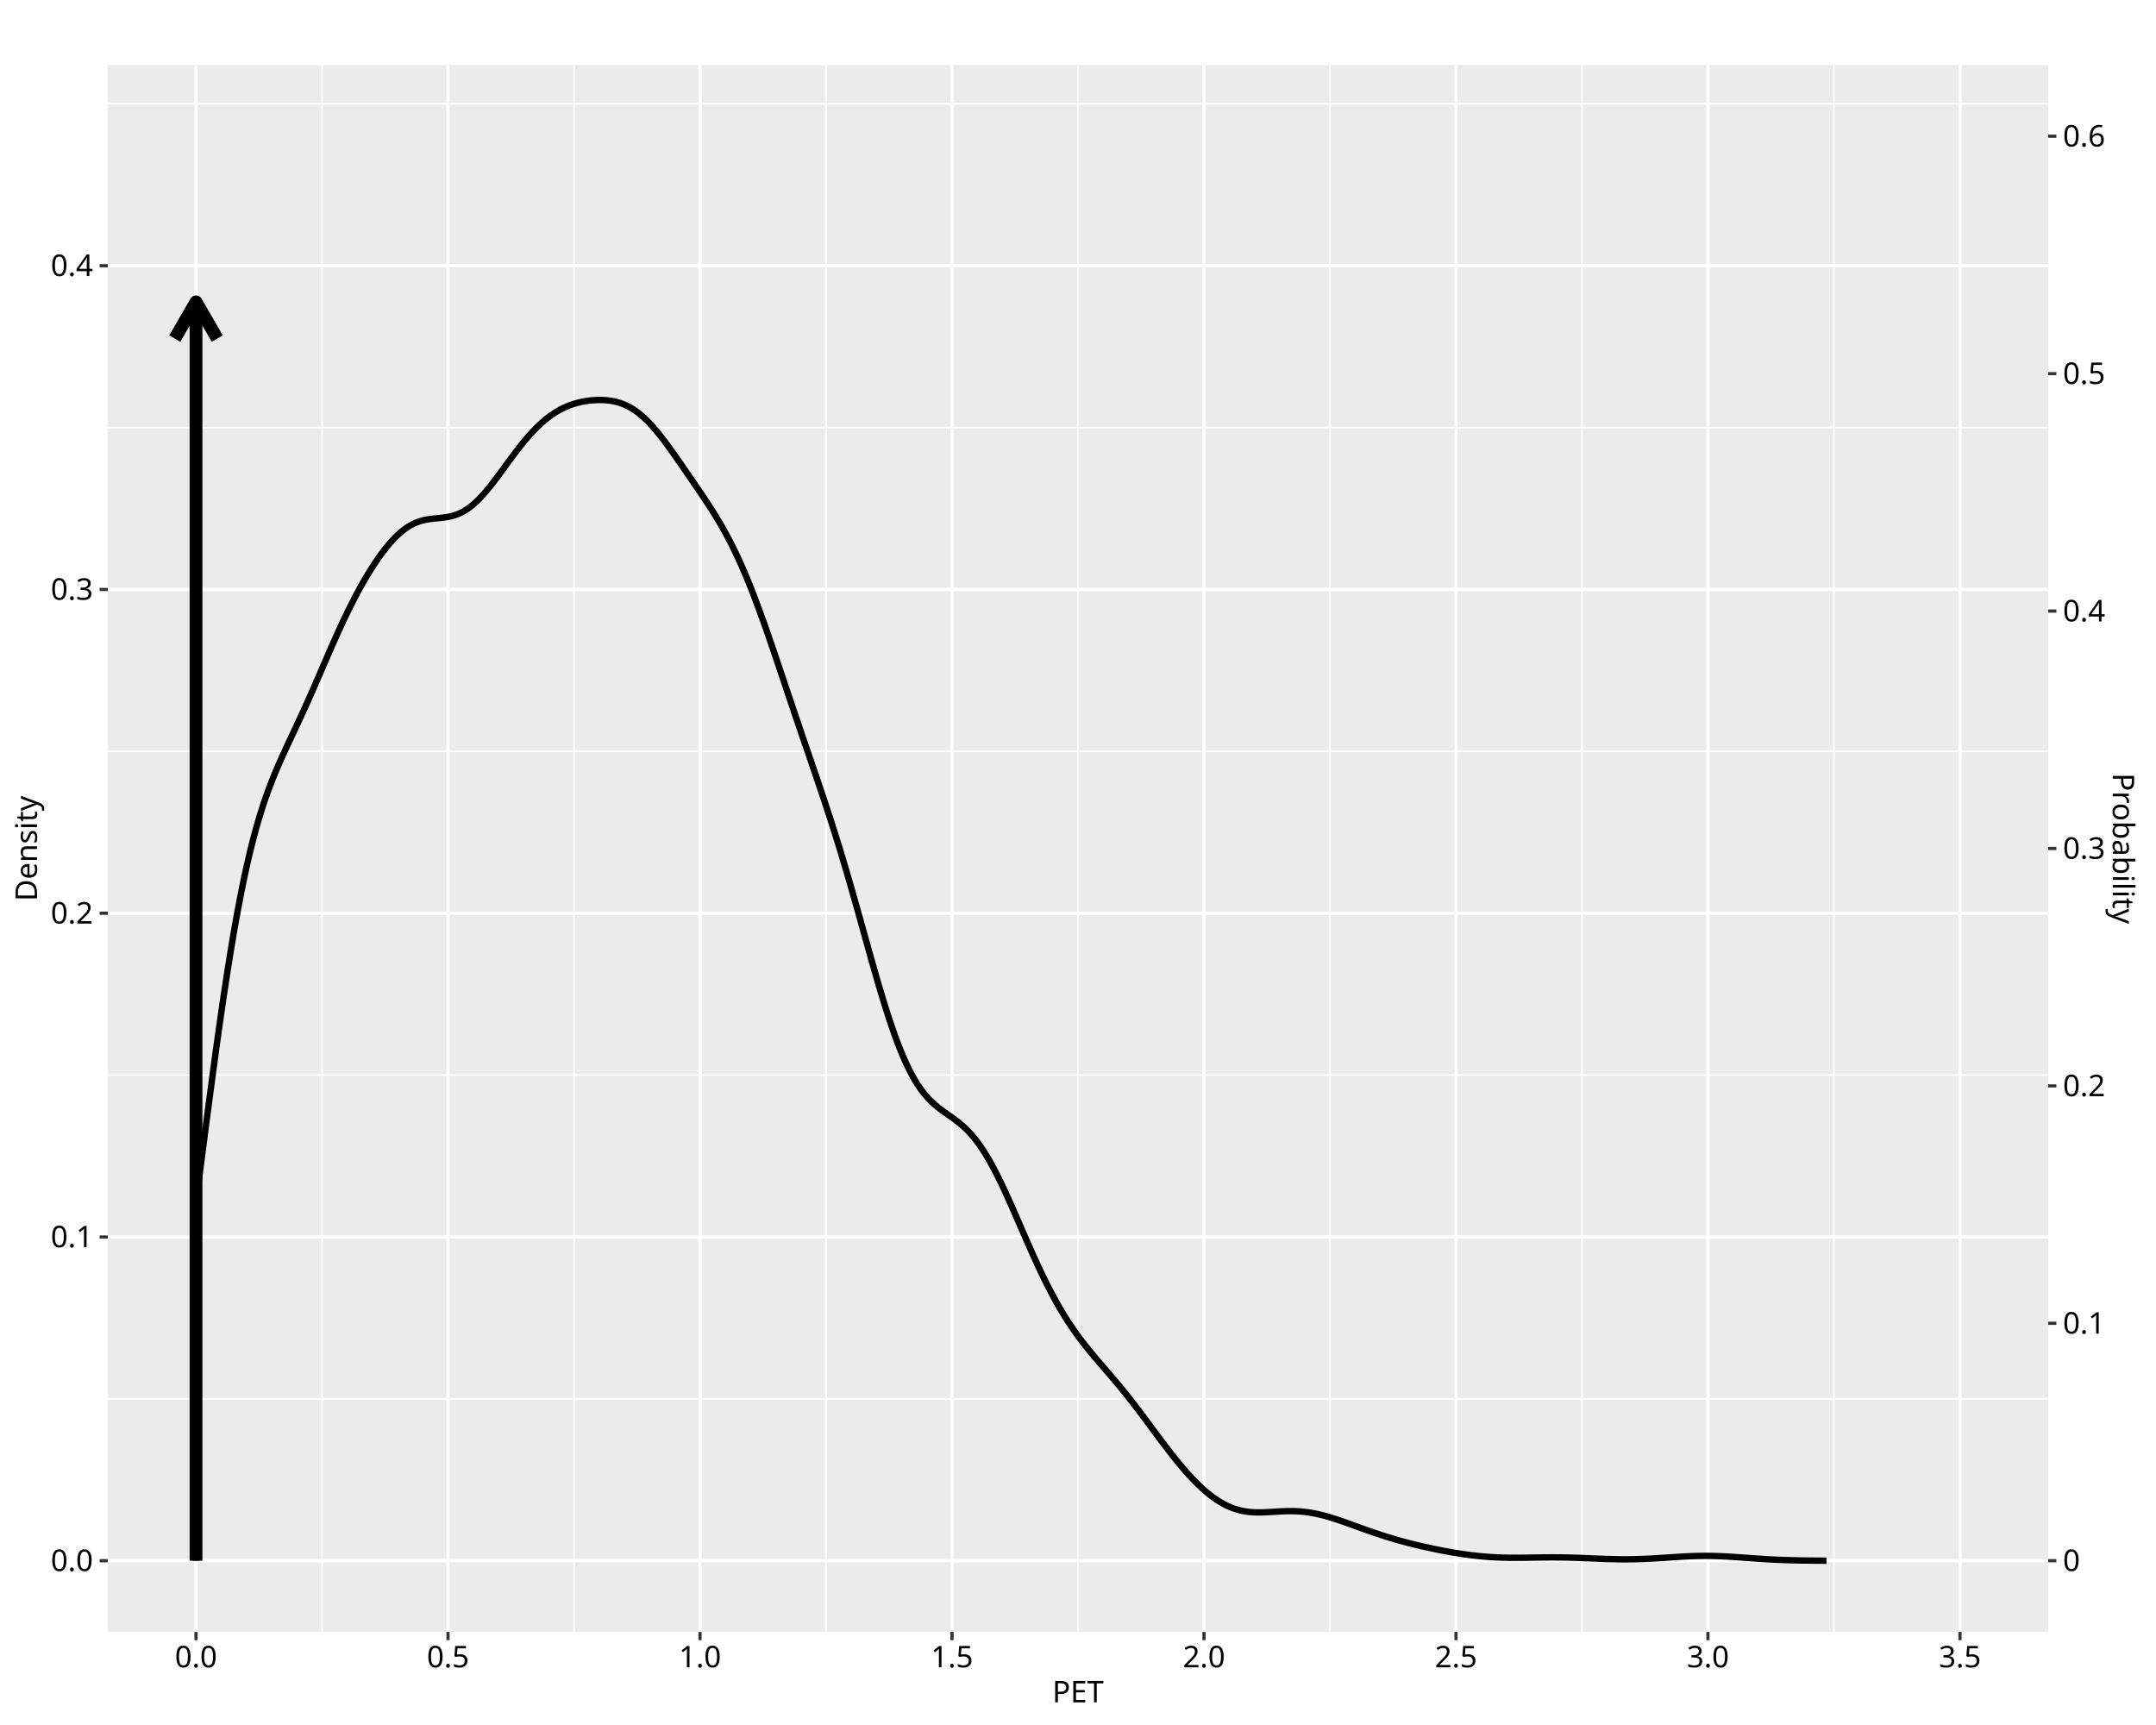
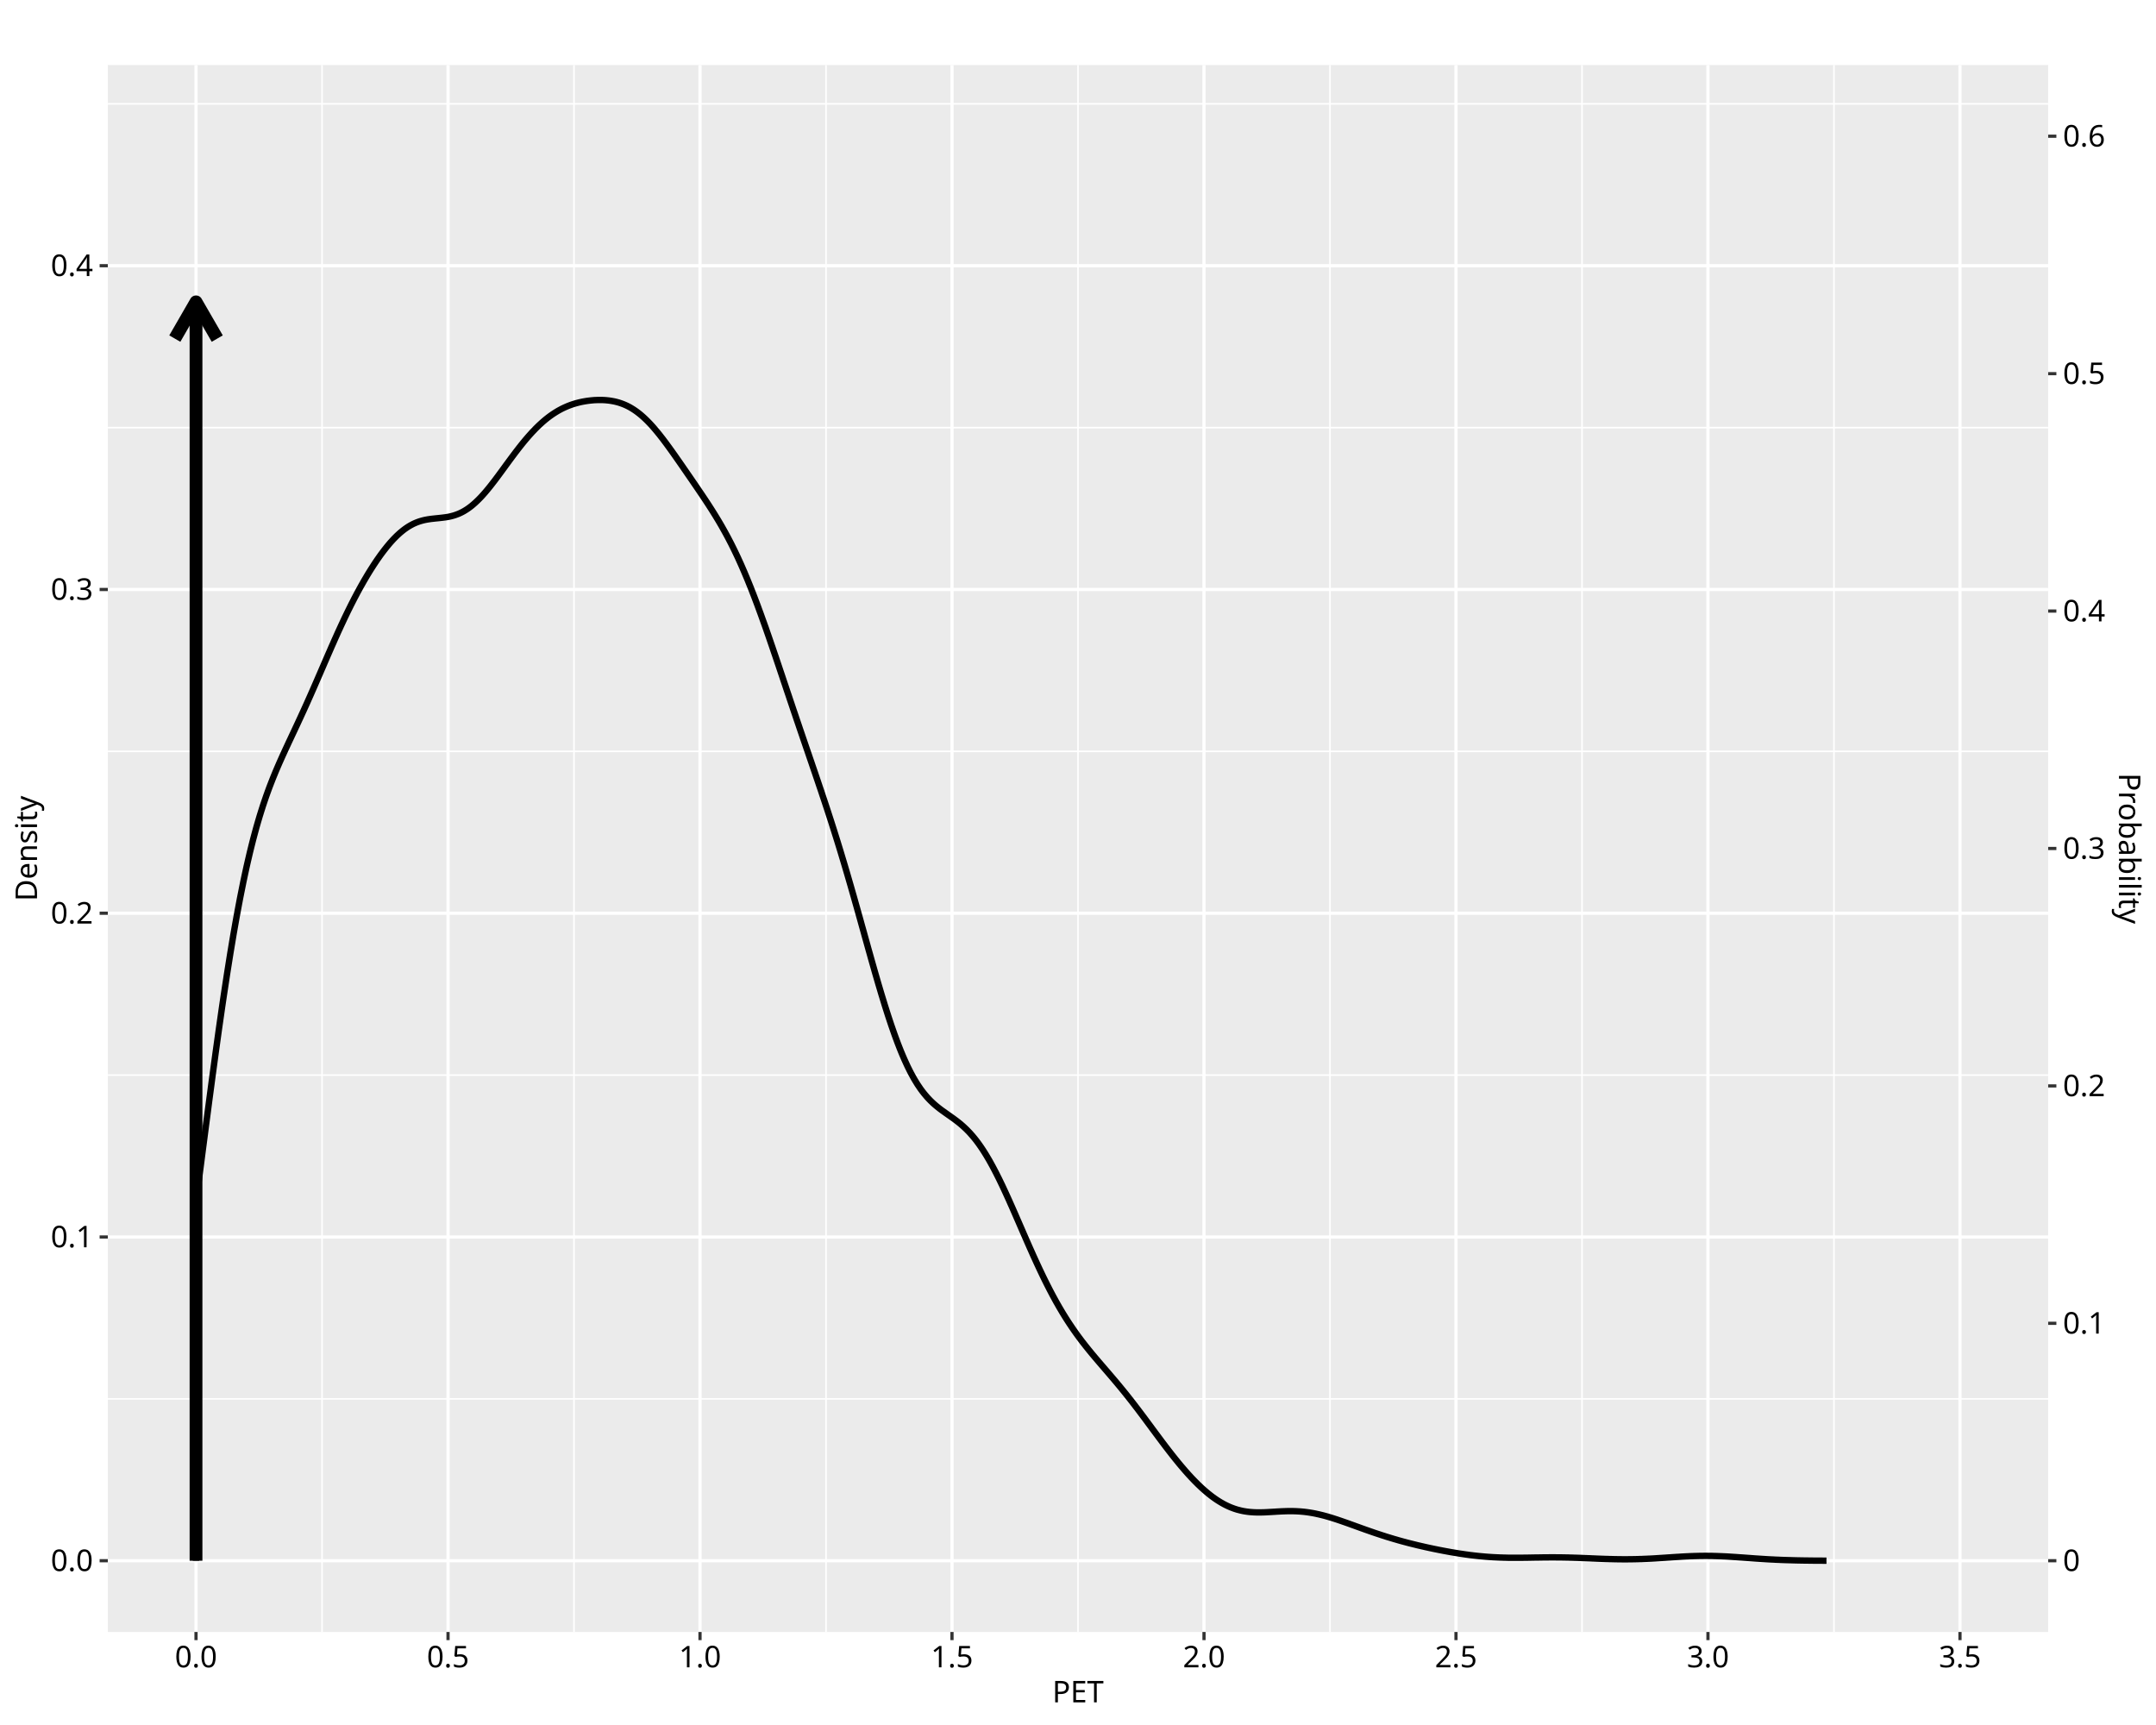
<svg xmlns="http://www.w3.org/2000/svg" class="svglite" data-engine-version="2.0" width="720.00pt" height="576.00pt" viewBox="0 0 720.00 576.00">
  <defs>
    <style type="text/css">
    .svglite line, .svglite polyline, .svglite polygon, .svglite path, .svglite rect, .svglite circle {
      fill: none;
      stroke: #000000;
      stroke-linecap: round;
      stroke-linejoin: round;
      stroke-miterlimit: 10.00;
    }
  </style>
  </defs>
  <rect width="100%" height="100%" style="stroke: none; fill: #FFFFFF;" />
  <defs>
    <clipPath id="cpMC4wMHw3MjAuMDB8MC4wMHw1NzYuMDA=">
      <rect x="0.00" y="0.00" width="720.00" height="576.00" />
    </clipPath>
  </defs>
  <g clip-path="url(#cpMC4wMHw3MjAuMDB8MC4wMHw1NzYuMDA=)">
    <rect x="0.00" y="0.00" width="720.00" height="576.00" style="stroke-width: 1.07; stroke: #FFFFFF; fill: #FFFFFF;" />
  </g>
  <defs>
    <clipPath id="cpMzYuMDF8NjgzLjk5fDIxLjcxfDU0NC45Mw==">
      <rect x="36.01" y="21.71" width="647.98" height="523.22" />
    </clipPath>
  </defs>
  <g clip-path="url(#cpMzYuMDF8NjgzLjk5fDIxLjcxfDU0NC45Mw==)">
    <rect x="36.01" y="21.71" width="647.98" height="523.22" style="stroke-width: 1.07; stroke: none; fill: #EBEBEB;" />
    <polyline points="36.01,467.10 683.99,467.10 " style="stroke-width: 0.53; stroke: #FFFFFF; stroke-linecap: butt;" />
    <polyline points="36.01,358.99 683.99,358.99 " style="stroke-width: 0.53; stroke: #FFFFFF; stroke-linecap: butt;" />
    <polyline points="36.01,250.89 683.99,250.89 " style="stroke-width: 0.53; stroke: #FFFFFF; stroke-linecap: butt;" />
    <polyline points="36.01,142.79 683.99,142.79 " style="stroke-width: 0.53; stroke: #FFFFFF; stroke-linecap: butt;" />
    <polyline points="36.01,34.68 683.99,34.68 " style="stroke-width: 0.53; stroke: #FFFFFF; stroke-linecap: butt;" />
    <polyline points="107.54,544.93 107.54,21.71 " style="stroke-width: 0.53; stroke: #FFFFFF; stroke-linecap: butt;" />
    <polyline points="191.69,544.93 191.69,21.71 " style="stroke-width: 0.53; stroke: #FFFFFF; stroke-linecap: butt;" />
    <polyline points="275.85,544.93 275.85,21.71 " style="stroke-width: 0.53; stroke: #FFFFFF; stroke-linecap: butt;" />
    <polyline points="360.00,544.93 360.00,21.71 " style="stroke-width: 0.53; stroke: #FFFFFF; stroke-linecap: butt;" />
    <polyline points="444.15,544.93 444.15,21.71 " style="stroke-width: 0.53; stroke: #FFFFFF; stroke-linecap: butt;" />
    <polyline points="528.31,544.93 528.31,21.71 " style="stroke-width: 0.53; stroke: #FFFFFF; stroke-linecap: butt;" />
    <polyline points="612.46,544.93 612.46,21.71 " style="stroke-width: 0.53; stroke: #FFFFFF; stroke-linecap: butt;" />
    <polyline points="36.01,521.15 683.99,521.15 " style="stroke-width: 1.07; stroke: #FFFFFF; stroke-linecap: butt;" />
    <polyline points="36.01,413.05 683.99,413.05 " style="stroke-width: 1.07; stroke: #FFFFFF; stroke-linecap: butt;" />
    <polyline points="36.01,304.94 683.99,304.94 " style="stroke-width: 1.07; stroke: #FFFFFF; stroke-linecap: butt;" />
    <polyline points="36.01,196.84 683.99,196.84 " style="stroke-width: 1.07; stroke: #FFFFFF; stroke-linecap: butt;" />
    <polyline points="36.01,88.73 683.99,88.73 " style="stroke-width: 1.07; stroke: #FFFFFF; stroke-linecap: butt;" />
    <polyline points="65.46,544.93 65.46,21.71 " style="stroke-width: 1.07; stroke: #FFFFFF; stroke-linecap: butt;" />
    <polyline points="149.62,544.93 149.62,21.71 " style="stroke-width: 1.07; stroke: #FFFFFF; stroke-linecap: butt;" />
    <polyline points="233.77,544.93 233.77,21.71 " style="stroke-width: 1.07; stroke: #FFFFFF; stroke-linecap: butt;" />
    <polyline points="317.92,544.93 317.92,21.71 " style="stroke-width: 1.07; stroke: #FFFFFF; stroke-linecap: butt;" />
    <polyline points="402.08,544.93 402.08,21.71 " style="stroke-width: 1.07; stroke: #FFFFFF; stroke-linecap: butt;" />
    <polyline points="486.23,544.93 486.23,21.71 " style="stroke-width: 1.07; stroke: #FFFFFF; stroke-linecap: butt;" />
    <polyline points="570.38,544.93 570.38,21.71 " style="stroke-width: 1.07; stroke: #FFFFFF; stroke-linecap: butt;" />
    <polyline points="654.54,544.93 654.54,21.71 " style="stroke-width: 1.07; stroke: #FFFFFF; stroke-linecap: butt;" />
    <polyline points="65.46,521.15 65.46,401.27 66.01,397.10 66.55,392.92 67.10,388.73 67.64,384.54 68.19,380.35 68.73,376.16 69.28,372.00 69.82,367.85 70.37,363.73 70.91,359.64 71.46,355.60 72.00,351.60 72.55,347.65 73.09,343.75 73.64,339.91 74.18,336.14 74.73,332.43 75.28,328.80 75.82,325.25 76.37,321.78 76.91,318.38 77.46,315.07 78.00,311.84 78.55,308.71 79.09,305.68 79.64,302.73 80.18,299.87 80.73,297.11 81.27,294.43 81.82,291.84 82.36,289.35 82.91,286.96 83.45,284.65 84.00,282.42 84.54,280.28 85.09,278.22 85.63,276.23 86.18,274.33 86.72,272.50 87.27,270.74 87.81,269.04 88.36,267.41 88.90,265.83 89.45,264.30 89.99,262.83 90.54,261.41 91.08,260.03 91.63,258.68 92.17,257.37 92.72,256.09 93.26,254.84 93.81,253.61 94.35,252.40 94.90,251.20 95.44,250.02 95.99,248.85 96.53,247.68 97.08,246.52 97.62,245.36 98.17,244.20 98.71,243.04 99.26,241.87 99.80,240.70 100.35,239.52 100.89,238.34 101.44,237.15 101.98,235.95 102.53,234.74 103.07,233.52 103.62,232.29 104.16,231.06 104.71,229.82 105.25,228.58 105.80,227.32 106.34,226.07 106.89,224.81 107.43,223.55 107.98,222.29 108.52,221.03 109.07,219.77 109.61,218.52 110.16,217.27 110.70,216.02 111.25,214.79 111.79,213.56 112.34,212.34 112.88,211.13 113.43,209.94 113.97,208.76 114.52,207.59 115.06,206.43 115.61,205.29 116.15,204.17 116.70,203.06 117.24,201.97 117.79,200.90 118.33,199.84 118.88,198.80 119.42,197.78 119.97,196.77 120.51,195.79 121.06,194.82 121.60,193.87 122.15,192.94 122.69,192.02 123.24,191.12 123.78,190.25 124.33,189.39 124.87,188.55 125.42,187.72 125.96,186.92 126.51,186.14 127.05,185.37 127.60,184.63 128.14,183.91 128.69,183.21 129.23,182.53 129.78,181.87 130.32,181.23 130.87,180.62 131.41,180.03 131.96,179.47 132.50,178.93 133.05,178.42 133.59,177.93 134.14,177.47 134.69,177.03 135.23,176.62 135.78,176.24 136.32,175.88 136.87,175.55 137.41,175.25 137.96,174.96 138.50,174.71 139.05,174.48 139.59,174.27 140.14,174.08 140.68,173.92 141.23,173.77 141.77,173.64 142.32,173.53 142.86,173.43 143.41,173.35 143.95,173.27 144.50,173.21 145.04,173.15 145.59,173.09 146.13,173.04 146.68,172.98 147.22,172.92 147.77,172.86 148.31,172.79 148.86,172.72 149.40,172.63 149.95,172.53 150.49,172.41 151.04,172.27 151.58,172.12 152.13,171.94 152.67,171.74 153.22,171.53 153.76,171.28 154.31,171.01 154.85,170.72 155.40,170.39 155.94,170.05 156.49,169.67 157.03,169.27 157.58,168.84 158.12,168.38 158.67,167.90 159.21,167.39 159.76,166.86 160.30,166.31 160.85,165.73 161.39,165.13 161.94,164.51 162.48,163.87 163.03,163.21 163.57,162.54 164.12,161.85 164.66,161.15 165.21,160.44 165.75,159.72 166.30,158.99 166.84,158.25 167.39,157.51 167.93,156.77 168.48,156.02 169.02,155.27 169.57,154.53 170.11,153.79 170.66,153.05 171.20,152.32 171.75,151.59 172.29,150.87 172.84,150.16 173.38,149.46 173.93,148.77 174.47,148.09 175.02,147.42 175.56,146.77 176.11,146.13 176.65,145.51 177.20,144.90 177.74,144.30 178.29,143.73 178.83,143.16 179.38,142.62 179.92,142.09 180.47,141.58 181.01,141.09 181.56,140.61 182.10,140.15 182.65,139.71 183.19,139.29 183.74,138.88 184.28,138.50 184.83,138.13 185.37,137.78 185.92,137.44 186.46,137.12 187.01,136.82 187.55,136.53 188.10,136.26 188.64,136.01 189.19,135.77 189.73,135.54 190.28,135.33 190.82,135.13 191.37,134.95 191.91,134.78 192.46,134.62 193.00,134.48 193.55,134.34 194.09,134.22 194.64,134.11 195.19,134.01 195.73,133.92 196.28,133.84 196.82,133.77 197.37,133.71 197.91,133.66 198.46,133.61 199.00,133.59 199.55,133.57 200.09,133.56 200.64,133.56 201.18,133.57 201.73,133.59 202.27,133.63 202.82,133.68 203.36,133.74 203.91,133.82 204.45,133.91 205.00,134.01 205.54,134.13 206.09,134.27 206.63,134.42 207.18,134.60 207.72,134.79 208.27,135.00 208.81,135.23 209.36,135.48 209.90,135.75 210.45,136.05 210.99,136.37 211.54,136.71 212.08,137.07 212.63,137.46 213.17,137.87 213.72,138.30 214.26,138.76 214.81,139.24 215.35,139.74 215.90,140.27 216.44,140.81 216.99,141.38 217.53,141.96 218.08,142.57 218.62,143.20 219.17,143.85 219.71,144.51 220.26,145.18 220.80,145.88 221.35,146.58 221.89,147.30 222.44,148.03 222.98,148.77 223.53,149.52 224.07,150.27 224.62,151.04 225.16,151.80 225.71,152.58 226.25,153.36 226.80,154.14 227.34,154.92 227.89,155.71 228.43,156.50 228.98,157.29 229.52,158.08 230.07,158.87 230.61,159.66 231.16,160.46 231.70,161.25 232.25,162.05 232.79,162.84 233.34,163.65 233.88,164.45 234.43,165.26 234.97,166.07 235.52,166.89 236.06,167.71 236.61,168.55 237.15,169.39 237.70,170.25 238.24,171.11 238.79,171.99 239.33,172.88 239.88,173.78 240.42,174.70 240.97,175.64 241.51,176.60 242.06,177.58 242.60,178.57 243.15,179.59 243.69,180.63 244.24,181.69 244.78,182.78 245.33,183.90 245.87,185.03 246.42,186.19 246.96,187.38 247.51,188.59 248.05,189.83 248.60,191.10 249.14,192.39 249.69,193.70 250.23,195.04 250.78,196.40 251.32,197.79 251.87,199.20 252.41,200.63 252.96,202.08 253.50,203.56 254.05,205.05 254.59,206.56 255.14,208.08 255.69,209.62 256.23,211.18 256.78,212.75 257.32,214.33 257.87,215.92 258.41,217.52 258.96,219.12 259.50,220.73 260.05,222.35 260.59,223.97 261.14,225.59 261.68,227.22 262.23,228.84 262.77,230.47 263.32,232.09 263.86,233.71 264.41,235.33 264.95,236.95 265.50,238.56 266.04,240.17 266.59,241.77 267.13,243.38 267.68,244.98 268.22,246.57 268.77,248.17 269.31,249.76 269.86,251.35 270.40,252.94 270.95,254.53 271.49,256.13 272.04,257.72 272.58,259.32 273.13,260.93 273.67,262.54 274.22,264.15 274.76,265.78 275.31,267.42 275.85,269.06 276.40,270.72 276.94,272.39 277.49,274.08 278.03,275.78 278.58,277.50 279.12,279.23 279.67,280.98 280.21,282.74 280.76,284.53 281.30,286.33 281.85,288.15 282.39,289.98 282.94,291.84 283.48,293.70 284.03,295.59 284.57,297.48 285.12,299.39 285.66,301.32 286.21,303.25 286.75,305.19 287.30,307.14 287.84,309.10 288.39,311.05 288.93,313.01 289.48,314.97 290.02,316.92 290.57,318.86 291.11,320.79 291.66,322.72 292.20,324.63 292.75,326.52 293.29,328.39 293.84,330.24 294.38,332.06 294.93,333.85 295.47,335.62 296.02,337.36 296.56,339.06 297.11,340.72 297.65,342.34 298.20,343.92 298.74,345.46 299.29,346.96 299.83,348.41 300.38,349.82 300.92,351.17 301.47,352.48 302.01,353.73 302.56,354.94 303.10,356.11 303.65,357.22 304.19,358.28 304.74,359.29 305.28,360.26 305.83,361.17 306.37,362.05 306.92,362.87 307.46,363.66 308.01,364.40 308.55,365.09 309.10,365.75 309.64,366.38 310.19,366.97 310.73,367.53 311.28,368.06 311.82,368.56 312.37,369.04 312.91,369.49 313.46,369.93 314.00,370.35 314.55,370.76 315.10,371.15 315.64,371.54 316.19,371.93 316.73,372.31 317.28,372.69 317.82,373.08 318.37,373.47 318.91,373.87 319.46,374.28 320.00,374.70 320.55,375.14 321.09,375.60 321.64,376.08 322.18,376.58 322.73,377.10 323.27,377.65 323.82,378.22 324.36,378.83 324.91,379.46 325.45,380.11 326.00,380.80 326.54,381.52 327.09,382.28 327.63,383.06 328.18,383.88 328.72,384.72 329.27,385.60 329.81,386.51 330.36,387.44 330.90,388.41 331.45,389.41 331.99,390.43 332.54,391.48 333.08,392.55 333.63,393.64 334.17,394.76 334.72,395.90 335.26,397.06 335.81,398.24 336.35,399.43 336.90,400.63 337.44,401.85 337.99,403.08 338.53,404.31 339.08,405.56 339.62,406.81 340.17,408.06 340.71,409.31 341.26,410.57 341.80,411.82 342.35,413.07 342.89,414.32 343.44,415.56 343.98,416.79 344.53,418.01 345.07,419.23 345.62,420.43 346.16,421.62 346.71,422.80 347.25,423.96 347.80,425.11 348.34,426.24 348.89,427.36 349.43,428.45 349.98,429.53 350.52,430.59 351.07,431.64 351.61,432.66 352.16,433.67 352.70,434.66 353.25,435.62 353.79,436.57 354.34,437.50 354.88,438.41 355.43,439.30 355.97,440.17 356.52,441.03 357.06,441.86 357.61,442.68 358.15,443.48 358.70,444.27 359.24,445.04 359.79,445.80 360.33,446.54 360.88,447.27 361.42,447.99 361.97,448.69 362.51,449.38 363.06,450.07 363.60,450.74 364.15,451.41 364.69,452.07 365.24,452.72 365.78,453.37 366.33,454.01 366.87,454.65 367.42,455.29 367.96,455.92 368.51,456.55 369.05,457.19 369.60,457.82 370.14,458.45 370.69,459.09 371.23,459.73 371.78,460.37 372.32,461.01 372.87,461.66 373.41,462.31 373.96,462.97 374.50,463.63 375.05,464.30 375.60,464.98 376.14,465.65 376.69,466.34 377.23,467.03 377.78,467.72 378.32,468.42 378.87,469.13 379.41,469.84 379.96,470.55 380.50,471.27 381.05,472.00 381.59,472.72 382.14,473.45 382.68,474.18 383.23,474.92 383.77,475.65 384.32,476.39 384.86,477.13 385.41,477.86 385.95,478.60 386.50,479.33 387.04,480.06 387.59,480.79 388.13,481.52 388.68,482.24 389.22,482.96 389.77,483.67 390.31,484.38 390.86,485.08 391.40,485.78 391.95,486.47 392.49,487.15 393.04,487.82 393.58,488.49 394.13,489.15 394.67,489.79 395.22,490.43 395.76,491.06 396.31,491.68 396.85,492.29 397.40,492.88 397.94,493.47 398.49,494.04 399.03,494.60 399.58,495.15 400.12,495.69 400.67,496.21 401.21,496.73 401.76,497.22 402.30,497.70 402.85,498.17 403.39,498.63 403.94,499.06 404.48,499.49 405.03,499.90 405.57,500.29 406.12,500.67 406.66,501.03 407.21,501.37 407.75,501.70 408.30,502.01 408.84,502.31 409.39,502.59 409.93,502.85 410.48,503.10 411.02,503.33 411.57,503.54 412.11,503.74 412.66,503.92 413.20,504.09 413.75,504.23 414.29,504.37 414.84,504.49 415.38,504.60 415.93,504.69 416.47,504.77 417.02,504.84 417.56,504.89 418.11,504.93 418.65,504.97 419.20,504.99 419.74,505.01 420.29,505.01 420.83,505.01 421.38,505.00 421.92,504.99 422.47,504.97 423.01,504.94 423.56,504.91 424.10,504.88 424.65,504.85 425.19,504.82 425.74,504.79 426.28,504.75 426.83,504.72 427.37,504.69 427.92,504.66 428.46,504.64 429.01,504.62 429.55,504.60 430.10,504.59 430.64,504.58 431.19,504.58 431.73,504.59 432.28,504.60 432.82,504.62 433.37,504.65 433.91,504.68 434.46,504.72 435.00,504.77 435.55,504.82 436.10,504.89 436.64,504.96 437.19,505.04 437.73,505.13 438.28,505.22 438.82,505.32 439.37,505.43 439.91,505.55 440.46,505.67 441.00,505.80 441.55,505.93 442.09,506.07 442.64,506.22 443.18,506.37 443.73,506.53 444.27,506.69 444.82,506.86 445.36,507.03 445.91,507.21 446.45,507.38 447.00,507.57 447.54,507.75 448.09,507.94 448.63,508.13 449.18,508.32 449.72,508.51 450.27,508.70 450.81,508.90 451.36,509.10 451.90,509.29 452.45,509.49 452.99,509.69 453.54,509.88 454.08,510.08 454.63,510.28 455.17,510.47 455.72,510.67 456.26,510.86 456.81,511.05 457.35,511.24 457.90,511.43 458.44,511.62 458.99,511.81 459.53,511.99 460.08,512.17 460.62,512.35 461.17,512.53 461.71,512.71 462.26,512.88 462.80,513.06 463.35,513.23 463.89,513.39 464.44,513.56 464.98,513.72 465.53,513.89 466.07,514.04 466.62,514.20 467.16,514.36 467.71,514.51 468.25,514.66 468.80,514.81 469.34,514.95 469.89,515.10 470.43,515.24 470.98,515.38 471.52,515.51 472.07,515.65 472.61,515.78 473.16,515.92 473.70,516.05 474.25,516.17 474.79,516.30 475.34,516.42 475.88,516.55 476.43,516.67 476.97,516.79 477.52,516.91 478.06,517.02 478.61,517.14 479.15,517.25 479.70,517.36 480.24,517.47 480.79,517.58 481.33,517.68 481.88,517.79 482.42,517.89 482.97,517.99 483.51,518.09 484.06,518.19 484.60,518.29 485.15,518.38 485.69,518.47 486.24,518.56 486.78,518.65 487.33,518.74 487.87,518.82 488.42,518.90 488.96,518.98 489.51,519.06 490.05,519.13 490.60,519.21 491.14,519.28 491.69,519.34 492.23,519.41 492.78,519.47 493.32,519.53 493.87,519.59 494.41,519.64 494.96,519.69 495.51,519.74 496.05,519.79 496.60,519.83 497.14,519.87 497.69,519.91 498.23,519.94 498.78,519.98 499.32,520.00 499.87,520.03 500.41,520.05 500.96,520.08 501.50,520.09 502.05,520.11 502.59,520.12 503.14,520.14 503.68,520.15 504.23,520.15 504.77,520.16 505.32,520.16 505.86,520.16 506.41,520.16 506.95,520.16 507.50,520.16 508.04,520.15 508.59,520.15 509.13,520.14 509.68,520.13 510.22,520.13 510.77,520.12 511.31,520.11 511.86,520.10 512.40,520.09 512.95,520.08 513.49,520.08 514.04,520.07 514.58,520.06 515.13,520.05 515.67,520.05 516.22,520.04 516.76,520.04 517.31,520.03 517.85,520.03 518.40,520.03 518.94,520.03 519.49,520.03 520.03,520.04 520.58,520.04 521.12,520.05 521.67,520.05 522.21,520.06 522.76,520.07 523.30,520.08 523.85,520.09 524.39,520.11 524.94,520.12 525.48,520.14 526.03,520.16 526.57,520.17 527.12,520.19 527.66,520.21 528.21,520.23 528.75,520.26 529.30,520.28 529.84,520.30 530.39,520.32 530.93,520.34 531.48,520.37 532.02,520.39 532.57,520.41 533.11,520.44 533.66,520.46 534.20,520.48 534.75,520.50 535.29,520.52 535.84,520.54 536.38,520.56 536.93,520.57 537.47,520.59 538.02,520.60 538.56,520.62 539.11,520.63 539.65,520.64 540.20,520.65 540.74,520.66 541.29,520.66 541.83,520.67 542.38,520.67 542.92,520.67 543.47,520.67 544.01,520.66 544.56,520.66 545.10,520.65 545.65,520.64 546.19,520.63 546.74,520.62 547.28,520.60 547.83,520.58 548.37,520.57 548.92,520.54 549.46,520.52 550.01,520.50 550.55,520.47 551.10,520.45 551.64,520.42 552.19,520.39 552.73,520.36 553.28,520.32 553.82,520.29 554.37,520.25 554.91,520.22 555.46,520.18 556.01,520.15 556.55,520.11 557.10,520.07 557.64,520.04 558.19,520.00 558.73,519.96 559.28,519.93 559.82,519.89 560.37,519.86 560.91,519.83 561.46,519.79 562.00,519.76 562.55,519.73 563.09,519.70 563.64,519.68 564.18,519.65 564.73,519.63 565.27,519.61 565.82,519.59 566.36,519.58 566.91,519.56 567.45,519.55 568.00,519.54 568.54,519.54 569.09,519.53 569.63,519.53 570.18,519.53 570.72,519.54 571.27,519.54 571.81,519.55 572.36,519.57 572.90,519.58 573.45,519.60 573.99,519.62 574.54,519.64 575.08,519.66 575.63,519.69 576.17,519.71 576.72,519.74 577.26,519.77 577.81,519.81 578.35,519.84 578.90,519.88 579.44,519.91 579.99,519.95 580.53,519.99 581.08,520.03 581.62,520.06 582.17,520.10 582.71,520.14 583.26,520.18 583.80,520.22 584.35,520.26 584.89,520.30 585.44,520.34 585.98,520.38 586.53,520.42 587.07,520.45 587.62,520.49 588.16,520.52 588.71,520.56 589.25,520.59 589.80,520.63 590.34,520.66 590.89,520.69 591.43,520.72 591.98,520.74 592.52,520.77 593.07,520.80 593.61,520.82 594.16,520.84 594.70,520.87 595.25,520.89 595.79,520.91 596.34,520.93 596.88,520.94 597.43,520.96 597.97,520.97 598.52,520.99 599.06,521.00 599.61,521.02 600.15,521.03 600.70,521.04 601.24,521.05 601.79,521.06 602.33,521.07 602.88,521.07 603.42,521.08 603.97,521.09 604.51,521.09 605.06,521.10 605.60,521.11 606.15,521.11 606.69,521.11 607.24,521.12 607.78,521.12 608.33,521.12 608.87,521.13 609.42,521.13 609.96,521.13 " style="stroke-width: 2.13; stroke-linecap: butt;" />
    <line x1="65.46" y1="521.15" x2="65.46" y2="100.79" style="stroke-width: 4.27; stroke-linecap: butt;" />
    <polyline points="72.55,113.06 65.46,100.79 58.38,113.06 " style="stroke-width: 4.27; stroke-linecap: butt;" />
  </g>
  <g clip-path="url(#cpMC4wMHw3MjAuMDB8MC4wMHw1NzYuMDA=)">
    <text x="31.08" y="524.59" text-anchor="end" style="font-size: 10.00px; font-family: sans;" textLength="13.90px" lengthAdjust="spacingAndGlyphs">0.0</text>
    <text x="31.08" y="416.49" text-anchor="end" style="font-size: 10.00px; font-family: sans;" textLength="13.90px" lengthAdjust="spacingAndGlyphs">0.1</text>
    <text x="31.08" y="308.38" text-anchor="end" style="font-size: 10.00px; font-family: sans;" textLength="13.90px" lengthAdjust="spacingAndGlyphs">0.2</text>
    <text x="31.08" y="200.28" text-anchor="end" style="font-size: 10.00px; font-family: sans;" textLength="13.90px" lengthAdjust="spacingAndGlyphs">0.3</text>
    <text x="31.08" y="92.17" text-anchor="end" style="font-size: 10.00px; font-family: sans;" textLength="13.90px" lengthAdjust="spacingAndGlyphs">0.4</text>
    <polyline points="33.27,521.15 36.01,521.15 " style="stroke-width: 1.07; stroke: #333333; stroke-linecap: butt;" />
    <polyline points="33.27,413.05 36.01,413.05 " style="stroke-width: 1.07; stroke: #333333; stroke-linecap: butt;" />
    <polyline points="33.27,304.94 36.01,304.94 " style="stroke-width: 1.07; stroke: #333333; stroke-linecap: butt;" />
    <polyline points="33.27,196.84 36.01,196.84 " style="stroke-width: 1.07; stroke: #333333; stroke-linecap: butt;" />
    <polyline points="33.27,88.73 36.01,88.73 " style="stroke-width: 1.07; stroke: #333333; stroke-linecap: butt;" />
-     <polyline points="683.99,521.15 686.73,521.15 " style="stroke-width: 1.07; stroke: #333333; stroke-linecap: butt;" />
-     <polyline points="683.99,441.87 686.73,441.87 " style="stroke-width: 1.07; stroke: #333333; stroke-linecap: butt;" />
-     <polyline points="683.99,362.60 686.73,362.60 " style="stroke-width: 1.07; stroke: #333333; stroke-linecap: butt;" />
-     <polyline points="683.99,283.32 686.73,283.32 " style="stroke-width: 1.07; stroke: #333333; stroke-linecap: butt;" />
-     <polyline points="683.99,204.04 686.73,204.04 " style="stroke-width: 1.07; stroke: #333333; stroke-linecap: butt;" />
-     <polyline points="683.99,124.77 686.73,124.77 " style="stroke-width: 1.07; stroke: #333333; stroke-linecap: butt;" />
-     <polyline points="683.99,45.49 686.73,45.49 " style="stroke-width: 1.07; stroke: #333333; stroke-linecap: butt;" />
+     <polyline points="686.73,521.15 683.99,521.15 " style="stroke-width: 1.07; stroke: #333333; stroke-linecap: butt;" />
+     <polyline points="686.73,441.87 683.99,441.87 " style="stroke-width: 1.07; stroke: #333333; stroke-linecap: butt;" />
+     <polyline points="686.73,362.60 683.99,362.60 " style="stroke-width: 1.07; stroke: #333333; stroke-linecap: butt;" />
+     <polyline points="686.73,283.32 683.99,283.32 " style="stroke-width: 1.07; stroke: #333333; stroke-linecap: butt;" />
+     <polyline points="686.73,204.04 683.99,204.04 " style="stroke-width: 1.07; stroke: #333333; stroke-linecap: butt;" />
+     <polyline points="686.73,124.77 683.99,124.77 " style="stroke-width: 1.07; stroke: #333333; stroke-linecap: butt;" />
+     <polyline points="686.73,45.49 683.99,45.49 " style="stroke-width: 1.07; stroke: #333333; stroke-linecap: butt;" />
    <text x="688.92" y="524.59" style="font-size: 10.00px; font-family: sans;" textLength="5.56px" lengthAdjust="spacingAndGlyphs">0</text>
    <text x="688.92" y="445.31" style="font-size: 10.00px; font-family: sans;" textLength="13.90px" lengthAdjust="spacingAndGlyphs">0.1</text>
    <text x="688.92" y="366.04" style="font-size: 10.00px; font-family: sans;" textLength="13.90px" lengthAdjust="spacingAndGlyphs">0.2</text>
    <text x="688.92" y="286.76" style="font-size: 10.00px; font-family: sans;" textLength="13.90px" lengthAdjust="spacingAndGlyphs">0.3</text>
    <text x="688.92" y="207.49" style="font-size: 10.00px; font-family: sans;" textLength="13.90px" lengthAdjust="spacingAndGlyphs">0.4</text>
    <text x="688.92" y="128.21" style="font-size: 10.00px; font-family: sans;" textLength="13.90px" lengthAdjust="spacingAndGlyphs">0.5</text>
    <text x="688.92" y="48.93" style="font-size: 10.00px; font-family: sans;" textLength="13.90px" lengthAdjust="spacingAndGlyphs">0.6</text>
    <polyline points="65.46,547.67 65.46,544.93 " style="stroke-width: 1.07; stroke: #333333; stroke-linecap: butt;" />
    <polyline points="149.62,547.67 149.62,544.93 " style="stroke-width: 1.07; stroke: #333333; stroke-linecap: butt;" />
    <polyline points="233.77,547.67 233.77,544.93 " style="stroke-width: 1.07; stroke: #333333; stroke-linecap: butt;" />
    <polyline points="317.92,547.67 317.92,544.93 " style="stroke-width: 1.07; stroke: #333333; stroke-linecap: butt;" />
    <polyline points="402.08,547.67 402.08,544.93 " style="stroke-width: 1.07; stroke: #333333; stroke-linecap: butt;" />
    <polyline points="486.23,547.67 486.23,544.93 " style="stroke-width: 1.07; stroke: #333333; stroke-linecap: butt;" />
    <polyline points="570.38,547.67 570.38,544.93 " style="stroke-width: 1.07; stroke: #333333; stroke-linecap: butt;" />
    <polyline points="654.54,547.67 654.54,544.93 " style="stroke-width: 1.07; stroke: #333333; stroke-linecap: butt;" />
    <text x="65.46" y="556.75" text-anchor="middle" style="font-size: 10.00px; font-family: sans;" textLength="13.90px" lengthAdjust="spacingAndGlyphs">0.0</text>
    <text x="149.62" y="556.75" text-anchor="middle" style="font-size: 10.00px; font-family: sans;" textLength="13.90px" lengthAdjust="spacingAndGlyphs">0.5</text>
    <text x="233.77" y="556.75" text-anchor="middle" style="font-size: 10.00px; font-family: sans;" textLength="13.90px" lengthAdjust="spacingAndGlyphs">1.0</text>
    <text x="317.92" y="556.75" text-anchor="middle" style="font-size: 10.00px; font-family: sans;" textLength="13.90px" lengthAdjust="spacingAndGlyphs">1.5</text>
    <text x="402.08" y="556.75" text-anchor="middle" style="font-size: 10.00px; font-family: sans;" textLength="13.90px" lengthAdjust="spacingAndGlyphs">2.0</text>
    <text x="486.23" y="556.75" text-anchor="middle" style="font-size: 10.00px; font-family: sans;" textLength="13.90px" lengthAdjust="spacingAndGlyphs">2.5</text>
    <text x="570.38" y="556.75" text-anchor="middle" style="font-size: 10.00px; font-family: sans;" textLength="13.90px" lengthAdjust="spacingAndGlyphs">3.0</text>
    <text x="654.54" y="556.75" text-anchor="middle" style="font-size: 10.00px; font-family: sans;" textLength="13.90px" lengthAdjust="spacingAndGlyphs">3.5</text>
    <text x="360.00" y="568.44" text-anchor="middle" style="font-size: 10.00px; font-family: sans;" textLength="19.45px" lengthAdjust="spacingAndGlyphs">PET</text>
    <text transform="translate(12.36,283.32) rotate(-90)" text-anchor="middle" style="font-size: 10.00px; font-family: sans;" textLength="33.35px" lengthAdjust="spacingAndGlyphs">Density</text>
-     <text transform="translate(705.56,283.32) rotate(90)" text-anchor="middle" style="font-size: 10.00px; font-family: sans;" textLength="46.69px" lengthAdjust="spacingAndGlyphs">Probability</text>
+     <text transform="translate(707.64,283.32) rotate(90)" text-anchor="middle" style="font-size: 10.00px; font-family: sans;" textLength="46.69px" lengthAdjust="spacingAndGlyphs">Probability</text>
  </g>
</svg>
